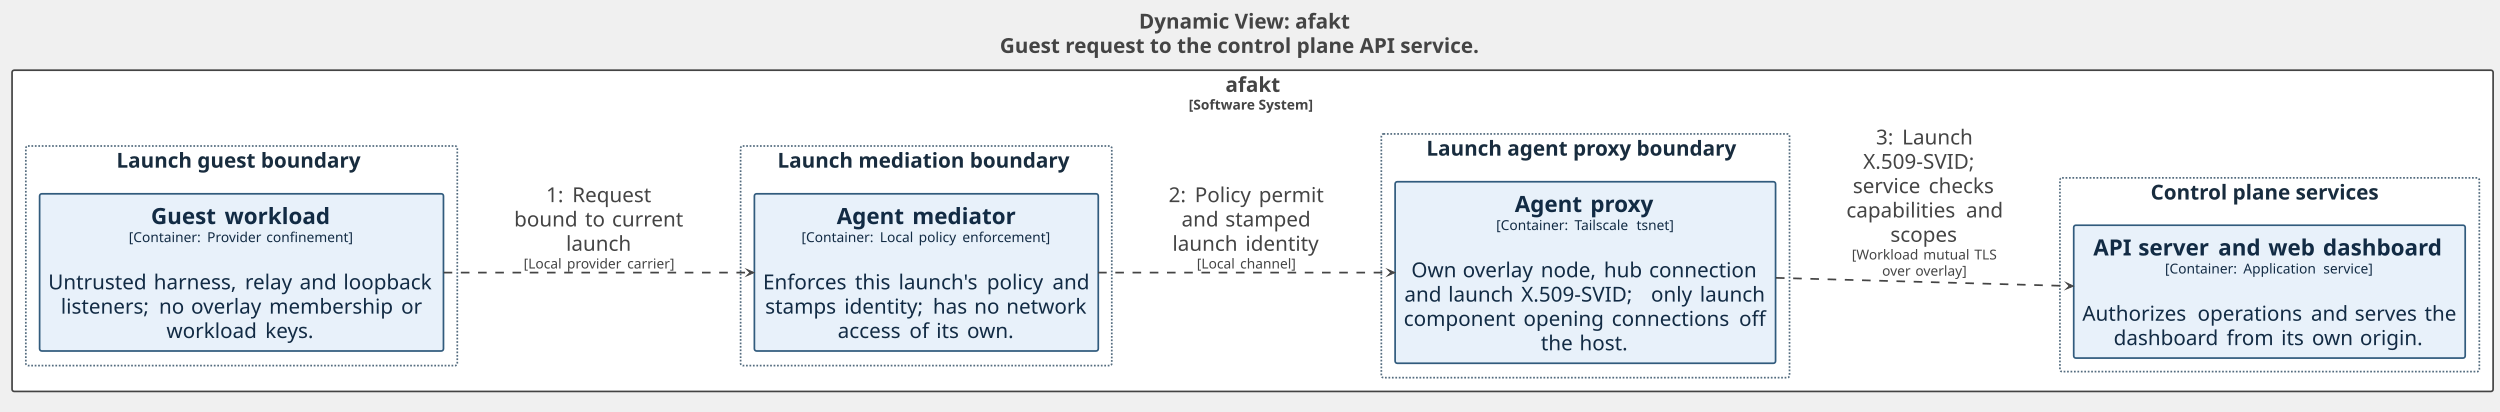
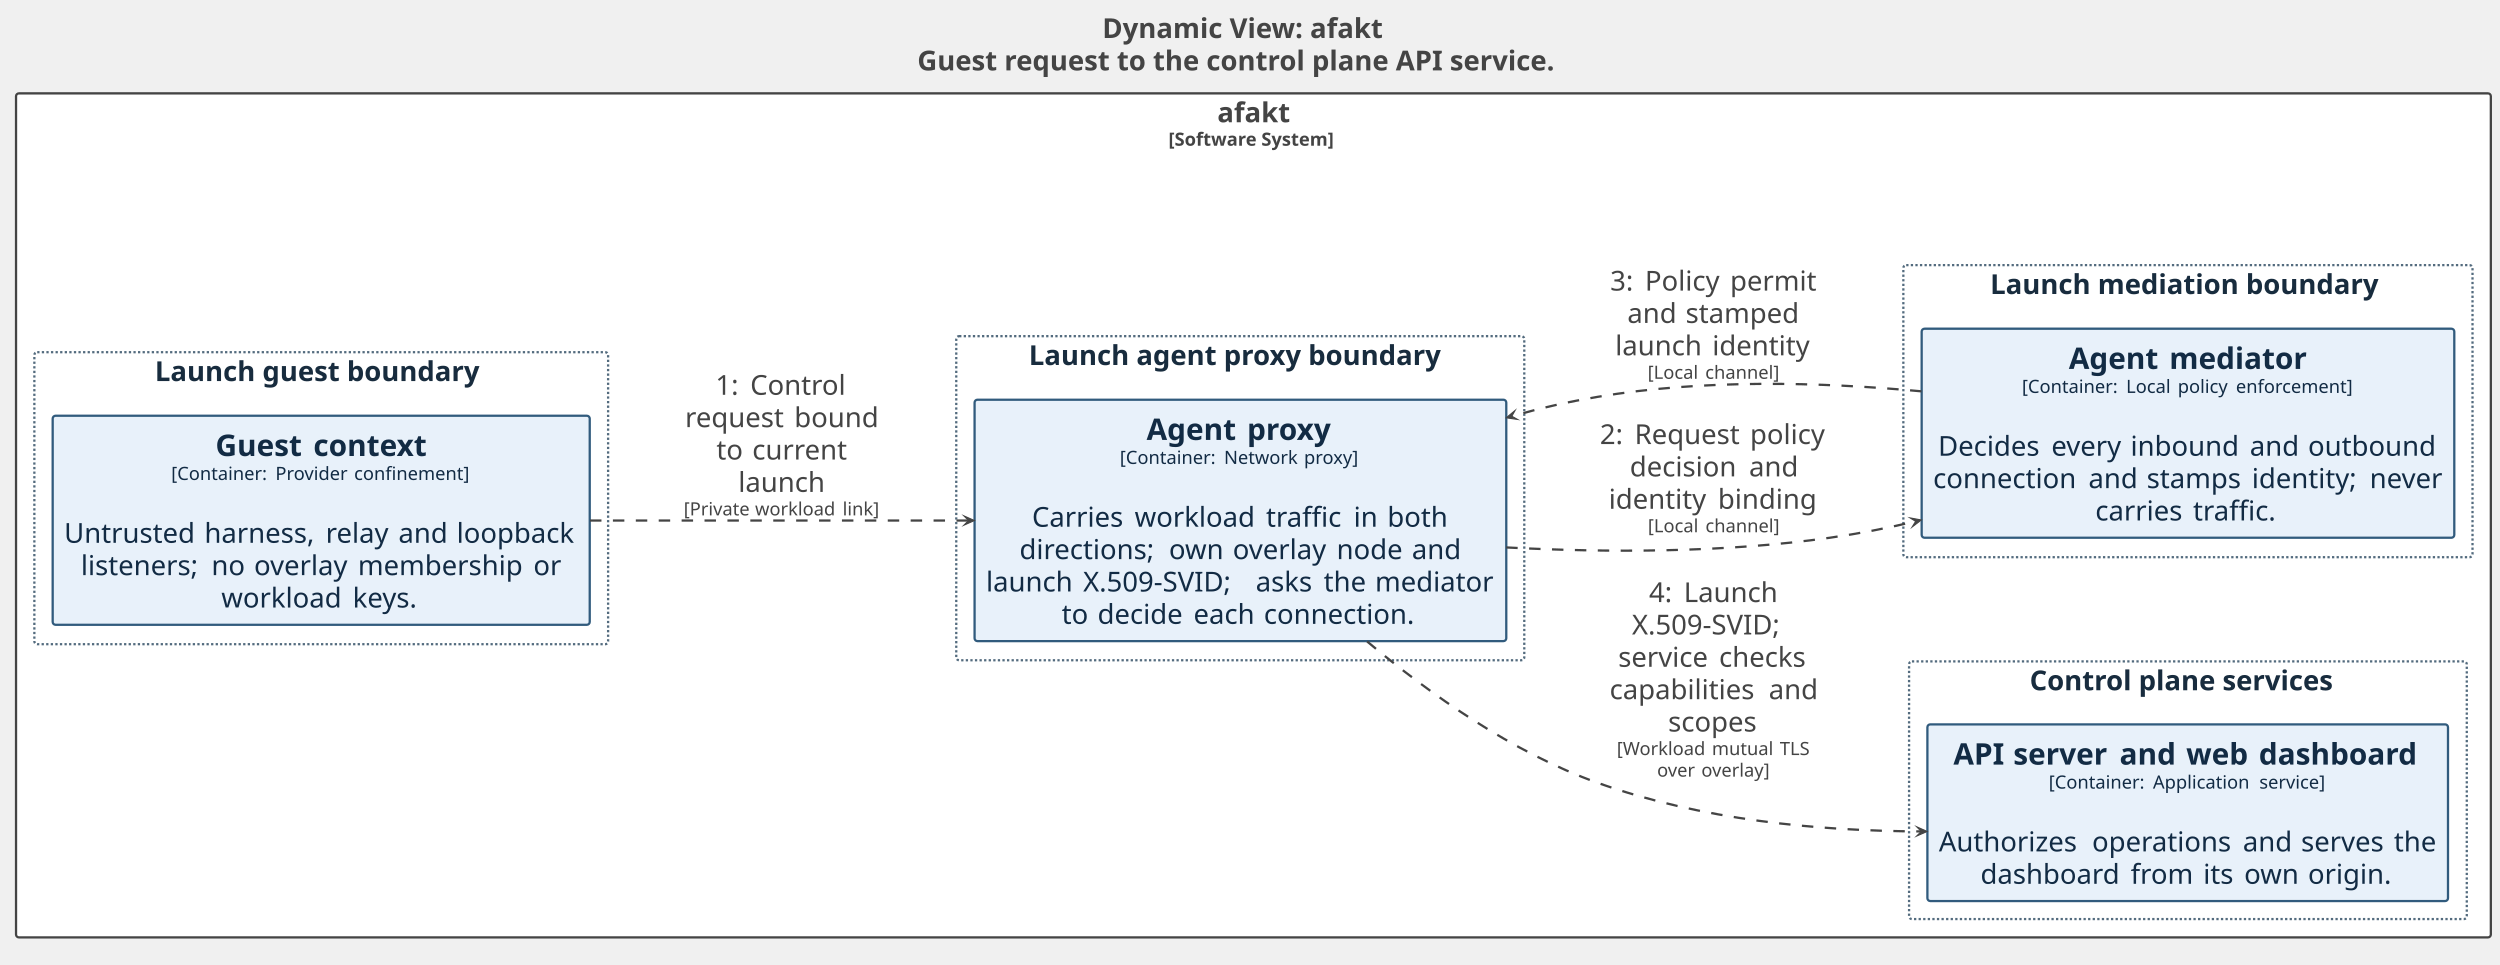
- <svg xmlns="http://www.w3.org/2000/svg" version="1.1" data-diagram-type="DESCRIPTION" style="width:2903px;height:478px;background:#FFFFFF;" width="2903px" height="478px" viewBox="0 0 2903 478" zoomAndPan="magnify" preserveAspectRatio="none" contentStyleType="text/css">
+ <svg xmlns="http://www.w3.org/2000/svg" version="1.1" data-diagram-type="DESCRIPTION" style="width:2183px;height:842px;background:#FFFFFF;" width="2183px" height="842px" viewBox="0 0 2183 842" zoomAndPan="magnify" preserveAspectRatio="none" contentStyleType="text/css">
  <defs />
  <g font-family="sans-serif" lengthAdjust="spacing">
    <g class="title" data-source-line="1">
-       <text x="1322.539" y="33.203" fill="#444" font-size="24" textLength="250.922" font-weight="700">Dynamic View: afakt</text>
-       <text x="1161.02" y="61.469" fill="#444" font-size="24" textLength="573.961" font-weight="700">Guest request to the control plane API service.</text>
+       <text x="962.539" y="33.203" fill="#444" font-size="24" textLength="250.922" font-weight="700">Dynamic View: afakt</text>
+       <text x="801.02" y="61.469" fill="#444" font-size="24" textLength="573.961" font-weight="700">Guest request to the control plane API service.</text>
    </g>
    <g class="cluster" data-qualified-name="afakt.n.size.16..Software System...size." id="ent0001" data-source-line="97">
-       <rect x="14" y="81.531" width="2881" height="373" fill="#FFF" style="stroke:#444;stroke-width:2;" rx="2.5" ry="2.5" />
-       <text x="1422.959" y="106.734" fill="#444" font-size="24" textLength="63.082" font-weight="700">afakt</text>
-       <text x="1380.32" y="127.266" fill="#444" font-size="16" textLength="148.359" font-weight="700">[Software System]</text>
+       <rect x="14" y="81.531" width="2161" height="737" fill="#FFF" style="stroke:#444;stroke-width:2;" rx="2.5" ry="2.5" />
+       <text x="1062.959" y="106.734" fill="#444" font-size="24" textLength="63.082" font-weight="700">afakt</text>
+       <text x="1020.32" y="127.266" fill="#444" font-size="16" textLength="148.359" font-weight="700">[Software System]</text>
    </g>
    <g class="cluster" data-qualified-name="afakt.n.size.16..Software System...size..group6" id="ent0002" data-source-line="98">
-       <rect x="2392" y="206.531" width="487" height="225" fill="#FFF" style="stroke:#536B7E;stroke-width:2;stroke-dasharray:2,2;" rx="2.5" ry="2.5" />
-       <text x="2497.295" y="231.734" fill="#182C3E" font-size="24" textLength="276.41" font-weight="700">Control plane services</text>
+       <rect x="1667" y="577.531" width="487" height="225" fill="#FFF" style="stroke:#536B7E;stroke-width:2;stroke-dasharray:2,2;" rx="2.5" ry="2.5" />
+       <text x="1772.295" y="602.734" fill="#182C3E" font-size="24" textLength="276.41" font-weight="700">Control plane services</text>
    </g>
    <g class="cluster" data-qualified-name="afakt.n.size.16..Software System...size..group7" id="ent0004" data-source-line="102">
-       <rect x="1604" y="155.531" width="474" height="283" fill="#FFF" style="stroke:#536B7E;stroke-width:2;stroke-dasharray:2,2;" rx="2.5" ry="2.5" />
-       <text x="1656.336" y="180.734" fill="#182C3E" font-size="24" textLength="369.328" font-weight="700">Launch agent proxy boundary</text>
+       <rect x="835" y="293.531" width="496" height="283" fill="#FFF" style="stroke:#536B7E;stroke-width:2;stroke-dasharray:2,2;" rx="2.5" ry="2.5" />
+       <text x="898.336" y="318.734" fill="#182C3E" font-size="24" textLength="369.328" font-weight="700">Launch agent proxy boundary</text>
    </g>
    <g class="cluster" data-qualified-name="afakt.n.size.16..Software System...size..group8" id="ent0006" data-source-line="106">
-       <rect x="30" y="169.531" width="501" height="255" fill="#FFF" style="stroke:#536B7E;stroke-width:2;stroke-dasharray:2,2;" rx="2.5" ry="2.5" />
-       <text x="135.217" y="194.734" fill="#182C3E" font-size="24" textLength="290.566" font-weight="700">Launch guest boundary</text>
+       <rect x="30" y="307.531" width="501" height="255" fill="#FFF" style="stroke:#536B7E;stroke-width:2;stroke-dasharray:2,2;" rx="2.5" ry="2.5" />
+       <text x="135.217" y="332.734" fill="#182C3E" font-size="24" textLength="290.566" font-weight="700">Launch guest boundary</text>
    </g>
    <g class="cluster" data-qualified-name="afakt.n.size.16..Software System...size..group9" id="ent0008" data-source-line="110">
-       <rect x="860" y="169.531" width="431" height="255" fill="#FFF" style="stroke:#536B7E;stroke-width:2;stroke-dasharray:2,2;" rx="2.5" ry="2.5" />
-       <text x="902.807" y="194.734" fill="#182C3E" font-size="24" textLength="345.387" font-weight="700">Launch mediation boundary</text>
+       <rect x="1662" y="231.531" width="497" height="255" fill="#FFF" style="stroke:#536B7E;stroke-width:2;stroke-dasharray:2,2;" rx="2.5" ry="2.5" />
+       <text x="1737.807" y="256.734" fill="#182C3E" font-size="24" textLength="345.387" font-weight="700">Launch mediation boundary</text>
    </g>
    <g class="entity" data-qualified-name="afakt.n.size.16..Software System...size..group6.afakt.APIserverandwebdashboard" id="ent0003" data-source-line="99">
-       <rect x="2408" y="261.531" width="454.59" height="154.262" fill="#E8F1FA" style="stroke:#315B7D;stroke-width:2;" rx="2.5" ry="2.5" />
-       <text x="2430.716" y="296.668" fill="#122B44" font-size="26" textLength="43.71" font-weight="700">API</text>
-       <text x="2474.426" y="296.668" fill="#122B44" font-size="26" font-weight="700"> </text>
-       <text x="2482.996" y="296.668" fill="#122B44" font-size="26" textLength="84.233" font-weight="700">server</text>
-       <text x="2567.229" y="296.668" fill="#122B44" font-size="26" font-weight="700"> </text>
-       <text x="2575.798" y="296.668" fill="#122B44" font-size="26" textLength="49.588" font-weight="700">and</text>
-       <text x="2625.386" y="296.668" fill="#122B44" font-size="26" font-weight="700"> </text>
-       <text x="2633.956" y="296.668" fill="#122B44" font-size="26" textLength="54.895" font-weight="700">web</text>
-       <text x="2688.85" y="296.668" fill="#122B44" font-size="26" font-weight="700"> </text>
-       <text x="2697.419" y="296.668" fill="#122B44" font-size="26" textLength="142.454" font-weight="700">dashboard</text>
-       <text x="2513.936" y="317.621" fill="#122B44" font-size="16" textLength="85.93">[Container:</text>
-       <text x="2599.865" y="317.621" fill="#122B44" font-size="16"> </text>
-       <text x="2604.928" y="317.621" fill="#122B44" font-size="16" textLength="87.828">Application</text>
-       <text x="2692.756" y="317.621" fill="#122B44" font-size="16"> </text>
-       <text x="2697.818" y="317.621" fill="#122B44" font-size="16" textLength="58.836">service]</text>
-       <text x="2631.498" y="344.199" fill="#122B44" font-size="24"> </text>
-       <text x="2418" y="372.465" fill="#122B44" font-size="24" textLength="126.188">Authorizes</text>
-       <text x="2544.188" y="372.465" fill="#122B44" font-size="24"> </text>
-       <text x="2551.781" y="372.465" fill="#122B44" font-size="24" textLength="124.078">operations</text>
-       <text x="2675.859" y="372.465" fill="#122B44" font-size="24"> </text>
-       <text x="2683.453" y="372.465" fill="#122B44" font-size="24" textLength="43.254">and</text>
-       <text x="2726.707" y="372.465" fill="#122B44" font-size="24"> </text>
-       <text x="2734.301" y="372.465" fill="#122B44" font-size="24" textLength="73.453">serves</text>
-       <text x="2807.754" y="372.465" fill="#122B44" font-size="24"> </text>
-       <text x="2815.348" y="372.465" fill="#122B44" font-size="24" textLength="37.242">the</text>
-       <text x="2454.369" y="400.73" fill="#122B44" font-size="24" textLength="123.516">dashboard</text>
-       <text x="2577.885" y="400.73" fill="#122B44" font-size="24"> </text>
-       <text x="2585.479" y="400.73" fill="#122B44" font-size="24" textLength="55.793">from</text>
-       <text x="2641.271" y="400.73" fill="#122B44" font-size="24"> </text>
-       <text x="2648.865" y="400.73" fill="#122B44" font-size="24" textLength="28.148">its</text>
-       <text x="2677.014" y="400.73" fill="#122B44" font-size="24"> </text>
-       <text x="2684.607" y="400.73" fill="#122B44" font-size="24" textLength="48.129">own</text>
-       <text x="2732.736" y="400.73" fill="#122B44" font-size="24"> </text>
-       <text x="2740.33" y="400.73" fill="#122B44" font-size="24" textLength="75.891">origin.</text>
+       <rect x="1683" y="632.531" width="454.59" height="154.262" fill="#E8F1FA" style="stroke:#315B7D;stroke-width:2;" rx="2.5" ry="2.5" />
+       <text x="1705.716" y="667.668" fill="#122B44" font-size="26" textLength="43.71" font-weight="700">API</text>
+       <text x="1749.426" y="667.668" fill="#122B44" font-size="26" font-weight="700"> </text>
+       <text x="1757.996" y="667.668" fill="#122B44" font-size="26" textLength="84.233" font-weight="700">server</text>
+       <text x="1842.229" y="667.668" fill="#122B44" font-size="26" font-weight="700"> </text>
+       <text x="1850.798" y="667.668" fill="#122B44" font-size="26" textLength="49.588" font-weight="700">and</text>
+       <text x="1900.386" y="667.668" fill="#122B44" font-size="26" font-weight="700"> </text>
+       <text x="1908.956" y="667.668" fill="#122B44" font-size="26" textLength="54.895" font-weight="700">web</text>
+       <text x="1963.85" y="667.668" fill="#122B44" font-size="26" font-weight="700"> </text>
+       <text x="1972.419" y="667.668" fill="#122B44" font-size="26" textLength="142.454" font-weight="700">dashboard</text>
+       <text x="1788.936" y="688.621" fill="#122B44" font-size="16" textLength="85.93">[Container:</text>
+       <text x="1874.865" y="688.621" fill="#122B44" font-size="16"> </text>
+       <text x="1879.928" y="688.621" fill="#122B44" font-size="16" textLength="87.828">Application</text>
+       <text x="1967.756" y="688.621" fill="#122B44" font-size="16"> </text>
+       <text x="1972.818" y="688.621" fill="#122B44" font-size="16" textLength="58.836">service]</text>
+       <text x="1906.498" y="715.199" fill="#122B44" font-size="24"> </text>
+       <text x="1693" y="743.465" fill="#122B44" font-size="24" textLength="126.188">Authorizes</text>
+       <text x="1819.188" y="743.465" fill="#122B44" font-size="24"> </text>
+       <text x="1826.781" y="743.465" fill="#122B44" font-size="24" textLength="124.078">operations</text>
+       <text x="1950.859" y="743.465" fill="#122B44" font-size="24"> </text>
+       <text x="1958.453" y="743.465" fill="#122B44" font-size="24" textLength="43.254">and</text>
+       <text x="2001.707" y="743.465" fill="#122B44" font-size="24"> </text>
+       <text x="2009.301" y="743.465" fill="#122B44" font-size="24" textLength="73.453">serves</text>
+       <text x="2082.754" y="743.465" fill="#122B44" font-size="24"> </text>
+       <text x="2090.348" y="743.465" fill="#122B44" font-size="24" textLength="37.242">the</text>
+       <text x="1729.369" y="771.73" fill="#122B44" font-size="24" textLength="123.516">dashboard</text>
+       <text x="1852.885" y="771.73" fill="#122B44" font-size="24"> </text>
+       <text x="1860.479" y="771.73" fill="#122B44" font-size="24" textLength="55.793">from</text>
+       <text x="1916.271" y="771.73" fill="#122B44" font-size="24"> </text>
+       <text x="1923.865" y="771.73" fill="#122B44" font-size="24" textLength="28.148">its</text>
+       <text x="1952.014" y="771.73" fill="#122B44" font-size="24"> </text>
+       <text x="1959.607" y="771.73" fill="#122B44" font-size="24" textLength="48.129">own</text>
+       <text x="2007.736" y="771.73" fill="#122B44" font-size="24"> </text>
+       <text x="2015.33" y="771.73" fill="#122B44" font-size="24" textLength="75.891">origin.</text>
    </g>
    <g class="entity" data-qualified-name="afakt.n.size.16..Software System...size..group7.afakt.Agentproxy" id="ent0005" data-source-line="103">
-       <rect x="1620" y="211.031" width="441.781" height="210.793" fill="#E8F1FA" style="stroke:#315B7D;stroke-width:2;" rx="2.5" ry="2.5" />
-       <text x="1758.949" y="246.168" fill="#122B44" font-size="26" textLength="79.143" font-weight="700">Agent</text>
-       <text x="1838.091" y="246.168" fill="#122B44" font-size="26" font-weight="700"> </text>
-       <text x="1846.661" y="246.168" fill="#122B44" font-size="26" textLength="76.172" font-weight="700">proxy</text>
-       <text x="1737.313" y="267.121" fill="#122B44" font-size="16" textLength="85.93">[Container:</text>
-       <text x="1823.242" y="267.121" fill="#122B44" font-size="16"> </text>
-       <text x="1828.305" y="267.121" fill="#122B44" font-size="16" textLength="66.93">Tailscale</text>
-       <text x="1895.234" y="267.121" fill="#122B44" font-size="16"> </text>
-       <text x="1900.297" y="267.121" fill="#122B44" font-size="16" textLength="44.172">tsnet]</text>
-       <text x="1837.094" y="293.699" fill="#122B44" font-size="24"> </text>
-       <text x="1638.824" y="321.965" fill="#122B44" font-size="24" textLength="52.031">Own</text>
-       <text x="1690.855" y="321.965" fill="#122B44" font-size="24"> </text>
-       <text x="1698.449" y="321.965" fill="#122B44" font-size="24" textLength="83.086">overlay</text>
-       <text x="1781.535" y="321.965" fill="#122B44" font-size="24"> </text>
-       <text x="1789.129" y="321.965" fill="#122B44" font-size="24" textLength="65.707">node,</text>
-       <text x="1854.836" y="321.965" fill="#122B44" font-size="24"> </text>
-       <text x="1862.43" y="321.965" fill="#122B44" font-size="24" textLength="44.895">hub</text>
-       <text x="1907.324" y="321.965" fill="#122B44" font-size="24"> </text>
-       <text x="1914.918" y="321.965" fill="#122B44" font-size="24" textLength="128.039">connection</text>
-       <text x="1630.785" y="350.23" fill="#122B44" font-size="24" textLength="43.254">and</text>
-       <text x="1674.039" y="350.23" fill="#122B44" font-size="24"> </text>
-       <text x="1681.633" y="350.23" fill="#122B44" font-size="24" textLength="77.168">launch</text>
-       <text x="1758.801" y="350.23" fill="#122B44" font-size="24"> </text>
-       <text x="1766.395" y="350.23" fill="#122B44" font-size="24" textLength="143.133">X.509-SVID;</text>
-       <text x="1909.527" y="350.23" fill="#122B44" font-size="24"> </text>
-       <text x="1917.121" y="350.23" fill="#122B44" font-size="24" textLength="49.113">only</text>
-       <text x="1966.234" y="350.23" fill="#122B44" font-size="24"> </text>
-       <text x="1973.828" y="350.23" fill="#122B44" font-size="24" textLength="77.168">launch</text>
-       <text x="1630" y="378.496" fill="#122B44" font-size="24" textLength="131.426">component</text>
-       <text x="1761.426" y="378.496" fill="#122B44" font-size="24"> </text>
-       <text x="1769.02" y="378.496" fill="#122B44" font-size="24" textLength="94.91">opening</text>
-       <text x="1863.93" y="378.496" fill="#122B44" font-size="24"> </text>
-       <text x="1871.523" y="378.496" fill="#122B44" font-size="24" textLength="140.273">connections</text>
-       <text x="2011.797" y="378.496" fill="#122B44" font-size="24"> </text>
-       <text x="2019.391" y="378.496" fill="#122B44" font-size="24" textLength="32.391">off</text>
-       <text x="1789.252" y="406.762" fill="#122B44" font-size="24" textLength="37.242">the</text>
-       <text x="1826.494" y="406.762" fill="#122B44" font-size="24"> </text>
-       <text x="1834.088" y="406.762" fill="#122B44" font-size="24" textLength="58.441">host.</text>
-     </g>
-     <g class="entity" data-qualified-name="afakt.n.size.16..Software System...size..group8.afakt.Guestworkload" id="ent0007" data-source-line="107">
-       <rect x="46" y="225.031" width="468.957" height="182.527" fill="#E8F1FA" style="stroke:#315B7D;stroke-width:2;" rx="2.5" ry="2.5" />
-       <text x="175.285" y="260.168" fill="#122B44" font-size="26" textLength="76.934" font-weight="700">Guest</text>
-       <text x="252.219" y="260.168" fill="#122B44" font-size="26" font-weight="700"> </text>
-       <text x="260.788" y="260.168" fill="#122B44" font-size="26" textLength="124.884" font-weight="700">workload</text>
-       <text x="149.486" y="281.121" fill="#122B44" font-size="16" textLength="85.93">[Container:</text>
-       <text x="235.416" y="281.121" fill="#122B44" font-size="16"> </text>
-       <text x="240.479" y="281.121" fill="#122B44" font-size="16" textLength="63.656">Provider</text>
-       <text x="304.135" y="281.121" fill="#122B44" font-size="16"> </text>
-       <text x="309.197" y="281.121" fill="#122B44" font-size="16" textLength="102.273">confinement]</text>
-       <text x="276.682" y="307.699" fill="#122B44" font-size="24"> </text>
-       <text x="56" y="335.965" fill="#122B44" font-size="24" textLength="114.902">Untrusted</text>
-       <text x="170.902" y="335.965" fill="#122B44" font-size="24"> </text>
-       <text x="178.496" y="335.965" fill="#122B44" font-size="24" textLength="98.297">harness,</text>
-       <text x="276.793" y="335.965" fill="#122B44" font-size="24"> </text>
-       <text x="284.387" y="335.965" fill="#122B44" font-size="24" textLength="55.922">relay</text>
-       <text x="340.309" y="335.965" fill="#122B44" font-size="24"> </text>
-       <text x="347.902" y="335.965" fill="#122B44" font-size="24" textLength="43.254">and</text>
-       <text x="391.156" y="335.965" fill="#122B44" font-size="24"> </text>
-       <text x="398.75" y="335.965" fill="#122B44" font-size="24" textLength="106.207">loopback</text>
-       <text x="70.637" y="364.23" fill="#122B44" font-size="24" textLength="106.371">listeners;</text>
-       <text x="177.008" y="364.23" fill="#122B44" font-size="24"> </text>
-       <text x="184.602" y="364.23" fill="#122B44" font-size="24" textLength="29.637">no</text>
-       <text x="214.238" y="364.23" fill="#122B44" font-size="24"> </text>
-       <text x="221.832" y="364.23" fill="#122B44" font-size="24" textLength="83.086">overlay</text>
-       <text x="304.918" y="364.23" fill="#122B44" font-size="24"> </text>
-       <text x="312.512" y="364.23" fill="#122B44" font-size="24" textLength="145.652">membership</text>
-       <text x="458.164" y="364.23" fill="#122B44" font-size="24"> </text>
-       <text x="465.758" y="364.23" fill="#122B44" font-size="24" textLength="24.563">or</text>
-       <text x="193.238" y="392.496" fill="#122B44" font-size="24" textLength="107.121">workload</text>
-       <text x="300.359" y="392.496" fill="#122B44" font-size="24"> </text>
-       <text x="307.953" y="392.496" fill="#122B44" font-size="24" textLength="59.766">keys.</text>
+       <rect x="851" y="349.031" width="464.281" height="210.793" fill="#E8F1FA" style="stroke:#315B7D;stroke-width:2;" rx="2.5" ry="2.5" />
+       <text x="1001.199" y="384.168" fill="#122B44" font-size="26" textLength="79.143" font-weight="700">Agent</text>
+       <text x="1080.341" y="384.168" fill="#122B44" font-size="26" font-weight="700"> </text>
+       <text x="1088.911" y="384.168" fill="#122B44" font-size="26" textLength="76.172" font-weight="700">proxy</text>
+       <text x="977.816" y="405.121" fill="#122B44" font-size="16" textLength="85.93">[Container:</text>
+       <text x="1063.746" y="405.121" fill="#122B44" font-size="16"> </text>
+       <text x="1068.809" y="405.121" fill="#122B44" font-size="16" textLength="64.773">Network</text>
+       <text x="1133.582" y="405.121" fill="#122B44" font-size="16"> </text>
+       <text x="1138.645" y="405.121" fill="#122B44" font-size="16" textLength="49.82">proxy]</text>
+       <text x="1079.344" y="431.699" fill="#122B44" font-size="24"> </text>
+       <text x="901.131" y="459.965" fill="#122B44" font-size="24" textLength="82.043">Carries</text>
+       <text x="983.174" y="459.965" fill="#122B44" font-size="24"> </text>
+       <text x="990.768" y="459.965" fill="#122B44" font-size="24" textLength="107.121">workload</text>
+       <text x="1097.889" y="459.965" fill="#122B44" font-size="24"> </text>
+       <text x="1105.482" y="459.965" fill="#122B44" font-size="24" textLength="68.93">traffic</text>
+       <text x="1174.412" y="459.965" fill="#122B44" font-size="24"> </text>
+       <text x="1182.006" y="459.965" fill="#122B44" font-size="24" textLength="21.832">in</text>
+       <text x="1203.838" y="459.965" fill="#122B44" font-size="24"> </text>
+       <text x="1211.432" y="459.965" fill="#122B44" font-size="24" textLength="53.719">both</text>
+       <text x="890.209" y="488.23" fill="#122B44" font-size="24" textLength="122.906">directions;</text>
+       <text x="1013.115" y="488.23" fill="#122B44" font-size="24"> </text>
+       <text x="1020.709" y="488.23" fill="#122B44" font-size="24" textLength="48.129">own</text>
+       <text x="1068.838" y="488.23" fill="#122B44" font-size="24"> </text>
+       <text x="1076.432" y="488.23" fill="#122B44" font-size="24" textLength="83.086">overlay</text>
+       <text x="1159.518" y="488.23" fill="#122B44" font-size="24"> </text>
+       <text x="1167.111" y="488.23" fill="#122B44" font-size="24" textLength="58.113">node</text>
+       <text x="1225.225" y="488.23" fill="#122B44" font-size="24"> </text>
+       <text x="1232.818" y="488.23" fill="#122B44" font-size="24" textLength="43.254">and</text>
+       <text x="861" y="516.496" fill="#122B44" font-size="24" textLength="77.168">launch</text>
+       <text x="938.168" y="516.496" fill="#122B44" font-size="24"> </text>
+       <text x="945.762" y="516.496" fill="#122B44" font-size="24" textLength="143.133">X.509-SVID;</text>
+       <text x="1088.895" y="516.496" fill="#122B44" font-size="24"> </text>
+       <text x="1096.488" y="516.496" fill="#122B44" font-size="24" textLength="51.75">asks</text>
+       <text x="1148.238" y="516.496" fill="#122B44" font-size="24"> </text>
+       <text x="1155.832" y="516.496" fill="#122B44" font-size="24" textLength="37.242">the</text>
+       <text x="1193.074" y="516.496" fill="#122B44" font-size="24"> </text>
+       <text x="1200.668" y="516.496" fill="#122B44" font-size="24" textLength="104.613">mediator</text>
+       <text x="927.076" y="544.762" fill="#122B44" font-size="24" textLength="23.719">to</text>
+       <text x="950.795" y="544.762" fill="#122B44" font-size="24"> </text>
+       <text x="958.389" y="544.762" fill="#122B44" font-size="24" textLength="76.184">decide</text>
+       <text x="1034.572" y="544.762" fill="#122B44" font-size="24"> </text>
+       <text x="1042.166" y="544.762" fill="#122B44" font-size="24" textLength="53.813">each</text>
+       <text x="1095.979" y="544.762" fill="#122B44" font-size="24"> </text>
+       <text x="1103.572" y="544.762" fill="#122B44" font-size="24" textLength="135.633">connection.</text>
+     </g>
+     <g class="entity" data-qualified-name="afakt.n.size.16..Software System...size..group8.afakt.Guestcontext" id="ent0007" data-source-line="107">
+       <rect x="46" y="363.031" width="468.957" height="182.527" fill="#E8F1FA" style="stroke:#315B7D;stroke-width:2;" rx="2.5" ry="2.5" />
+       <text x="188.133" y="398.168" fill="#122B44" font-size="26" textLength="76.934" font-weight="700">Guest</text>
+       <text x="265.066" y="398.168" fill="#122B44" font-size="26" font-weight="700"> </text>
+       <text x="273.636" y="398.168" fill="#122B44" font-size="26" textLength="99.188" font-weight="700">context</text>
+       <text x="149.486" y="419.121" fill="#122B44" font-size="16" textLength="85.93">[Container:</text>
+       <text x="235.416" y="419.121" fill="#122B44" font-size="16"> </text>
+       <text x="240.479" y="419.121" fill="#122B44" font-size="16" textLength="63.656">Provider</text>
+       <text x="304.135" y="419.121" fill="#122B44" font-size="16"> </text>
+       <text x="309.197" y="419.121" fill="#122B44" font-size="16" textLength="102.273">confinement]</text>
+       <text x="276.682" y="445.699" fill="#122B44" font-size="24"> </text>
+       <text x="56" y="473.965" fill="#122B44" font-size="24" textLength="114.902">Untrusted</text>
+       <text x="170.902" y="473.965" fill="#122B44" font-size="24"> </text>
+       <text x="178.496" y="473.965" fill="#122B44" font-size="24" textLength="98.297">harness,</text>
+       <text x="276.793" y="473.965" fill="#122B44" font-size="24"> </text>
+       <text x="284.387" y="473.965" fill="#122B44" font-size="24" textLength="55.922">relay</text>
+       <text x="340.309" y="473.965" fill="#122B44" font-size="24"> </text>
+       <text x="347.902" y="473.965" fill="#122B44" font-size="24" textLength="43.254">and</text>
+       <text x="391.156" y="473.965" fill="#122B44" font-size="24"> </text>
+       <text x="398.75" y="473.965" fill="#122B44" font-size="24" textLength="106.207">loopback</text>
+       <text x="70.637" y="502.23" fill="#122B44" font-size="24" textLength="106.371">listeners;</text>
+       <text x="177.008" y="502.23" fill="#122B44" font-size="24"> </text>
+       <text x="184.602" y="502.23" fill="#122B44" font-size="24" textLength="29.637">no</text>
+       <text x="214.238" y="502.23" fill="#122B44" font-size="24"> </text>
+       <text x="221.832" y="502.23" fill="#122B44" font-size="24" textLength="83.086">overlay</text>
+       <text x="304.918" y="502.23" fill="#122B44" font-size="24"> </text>
+       <text x="312.512" y="502.23" fill="#122B44" font-size="24" textLength="145.652">membership</text>
+       <text x="458.164" y="502.23" fill="#122B44" font-size="24"> </text>
+       <text x="465.758" y="502.23" fill="#122B44" font-size="24" textLength="24.563">or</text>
+       <text x="193.238" y="530.496" fill="#122B44" font-size="24" textLength="107.121">workload</text>
+       <text x="300.359" y="530.496" fill="#122B44" font-size="24"> </text>
+       <text x="307.953" y="530.496" fill="#122B44" font-size="24" textLength="59.766">keys.</text>
    </g>
    <g class="entity" data-qualified-name="afakt.n.size.16..Software System...size..group9.afakt.Agentmediator" id="ent0009" data-source-line="111">
-       <rect x="876" y="225.031" width="399.313" height="182.527" fill="#E8F1FA" style="stroke:#315B7D;stroke-width:2;" rx="2.5" ry="2.5" />
-       <text x="971.612" y="260.168" fill="#122B44" font-size="26" textLength="79.143" font-weight="700">Agent</text>
-       <text x="1050.754" y="260.168" fill="#122B44" font-size="26" font-weight="700"> </text>
-       <text x="1059.324" y="260.168" fill="#122B44" font-size="26" textLength="120.377" font-weight="700">mediator</text>
-       <text x="930.648" y="281.121" fill="#122B44" font-size="16" textLength="85.93">[Container:</text>
-       <text x="1016.578" y="281.121" fill="#122B44" font-size="16"> </text>
-       <text x="1021.641" y="281.121" fill="#122B44" font-size="16" textLength="40.016">Local</text>
-       <text x="1061.656" y="281.121" fill="#122B44" font-size="16"> </text>
-       <text x="1066.719" y="281.121" fill="#122B44" font-size="16" textLength="45.703">policy</text>
-       <text x="1112.422" y="281.121" fill="#122B44" font-size="16"> </text>
-       <text x="1117.484" y="281.121" fill="#122B44" font-size="16" textLength="103.18">enforcement]</text>
-       <text x="1071.859" y="307.699" fill="#122B44" font-size="24"> </text>
-       <text x="886" y="335.965" fill="#122B44" font-size="24" textLength="99.188">Enforces</text>
-       <text x="985.188" y="335.965" fill="#122B44" font-size="24"> </text>
-       <text x="992.781" y="335.965" fill="#122B44" font-size="24" textLength="43.043">this</text>
-       <text x="1035.824" y="335.965" fill="#122B44" font-size="24"> </text>
-       <text x="1043.418" y="335.965" fill="#122B44" font-size="24" textLength="94.898">launch's</text>
-       <text x="1138.316" y="335.965" fill="#122B44" font-size="24"> </text>
-       <text x="1145.91" y="335.965" fill="#122B44" font-size="24" textLength="68.555">policy</text>
-       <text x="1214.465" y="335.965" fill="#122B44" font-size="24"> </text>
-       <text x="1222.059" y="335.965" fill="#122B44" font-size="24" textLength="43.254">and</text>
-       <text x="888.525" y="364.23" fill="#122B44" font-size="24" textLength="84.211">stamps</text>
-       <text x="972.736" y="364.23" fill="#122B44" font-size="24"> </text>
-       <text x="980.33" y="364.23" fill="#122B44" font-size="24" textLength="95.332">identity;</text>
-       <text x="1075.662" y="364.23" fill="#122B44" font-size="24"> </text>
-       <text x="1083.256" y="364.23" fill="#122B44" font-size="24" textLength="40.383">has</text>
-       <text x="1123.639" y="364.23" fill="#122B44" font-size="24"> </text>
-       <text x="1131.232" y="364.23" fill="#122B44" font-size="24" textLength="29.637">no</text>
-       <text x="1160.869" y="364.23" fill="#122B44" font-size="24"> </text>
-       <text x="1168.463" y="364.23" fill="#122B44" font-size="24" textLength="94.324">network</text>
-       <text x="972.707" y="392.496" fill="#122B44" font-size="24" textLength="75.68">access</text>
-       <text x="1048.387" y="392.496" fill="#122B44" font-size="24"> </text>
-       <text x="1055.98" y="392.496" fill="#122B44" font-size="24" textLength="23.566">of</text>
-       <text x="1079.547" y="392.496" fill="#122B44" font-size="24"> </text>
-       <text x="1087.141" y="392.496" fill="#122B44" font-size="24" textLength="28.148">its</text>
-       <text x="1115.289" y="392.496" fill="#122B44" font-size="24"> </text>
-       <text x="1122.883" y="392.496" fill="#122B44" font-size="24" textLength="55.723">own.</text>
-     </g>
-     <g class="link" data-entity-1="ent0007" data-entity-2="ent0009" id="lnk10" data-link-type="dependency">
-       <polygon points="875.696,316.531,866.696,312.531,870.696,316.531,866.696,320.531,875.696,316.531" fill="#444" style="stroke:#444;stroke-width:1;stroke-linejoin:miter;stroke-miterlimit:10;" />
-       <path d="M515.137,316.531 C629.696,316.531 761.209,316.531 870.696,316.531" style="stroke:#444;stroke-width:2;stroke-dasharray:10,10;" fill="none" />
-       <text x="634.113" y="234.734" fill="#444" font-size="24" textLength="22.77">1:</text>
-       <text x="656.883" y="234.734" fill="#444" font-size="24"> </text>
-       <text x="664.477" y="234.734" fill="#444" font-size="24" textLength="93.129">Request</text>
-       <text x="597" y="263" fill="#444" font-size="24" textLength="74.742">bound</text>
-       <text x="671.742" y="263" fill="#444" font-size="24"> </text>
-       <text x="679.336" y="263" fill="#444" font-size="24" textLength="23.719">to</text>
-       <text x="703.055" y="263" fill="#444" font-size="24"> </text>
-       <text x="710.648" y="263" fill="#444" font-size="24" textLength="84.07">current</text>
-       <text x="657.275" y="291.266" fill="#444" font-size="24" textLength="77.168">launch</text>
-       <text x="608.039" y="311.797" fill="#444" font-size="16" textLength="45.219">[Local</text>
-       <text x="653.258" y="311.797" fill="#444" font-size="16"> </text>
-       <text x="658.32" y="311.797" fill="#444" font-size="16" textLength="64.883">provider</text>
-       <text x="723.203" y="311.797" fill="#444" font-size="16"> </text>
-       <text x="728.266" y="311.797" fill="#444" font-size="16" textLength="55.414">carrier]</text>
-     </g>
-     <g class="link" data-entity-1="ent0009" data-entity-2="ent0005" id="lnk11" data-link-type="dependency">
-       <polygon points="1619.87,316.531,1610.87,312.531,1614.87,316.531,1610.87,320.531,1619.87,316.531" fill="#444" style="stroke:#444;stroke-width:1;stroke-linejoin:miter;stroke-miterlimit:10;" />
-       <path d="M1275.108,316.531 C1380.818,316.531 1506.081,316.531 1614.87,316.531" style="stroke:#444;stroke-width:2;stroke-dasharray:10,10;" fill="none" />
-       <text x="1357" y="234.734" fill="#444" font-size="24" textLength="22.77">2:</text>
-       <text x="1379.77" y="234.734" fill="#444" font-size="24"> </text>
-       <text x="1387.363" y="234.734" fill="#444" font-size="24" textLength="66.715">Policy</text>
-       <text x="1454.078" y="234.734" fill="#444" font-size="24"> </text>
-       <text x="1461.672" y="234.734" fill="#444" font-size="24" textLength="76.617">permit</text>
-       <text x="1371.994" y="263" fill="#444" font-size="24" textLength="43.254">and</text>
-       <text x="1415.248" y="263" fill="#444" font-size="24"> </text>
-       <text x="1422.842" y="263" fill="#444" font-size="24" textLength="100.453">stamped</text>
-       <text x="1361.395" y="291.266" fill="#444" font-size="24" textLength="77.168">launch</text>
-       <text x="1438.563" y="291.266" fill="#444" font-size="24"> </text>
-       <text x="1446.156" y="291.266" fill="#444" font-size="24" textLength="87.738">identity</text>
-       <text x="1389.723" y="311.797" fill="#444" font-size="16" textLength="45.219">[Local</text>
-       <text x="1434.941" y="311.797" fill="#444" font-size="16"> </text>
-       <text x="1440.004" y="311.797" fill="#444" font-size="16" textLength="65.563">channel]</text>
-     </g>
-     <g class="link" data-entity-1="ent0005" data-entity-2="ent0003" id="lnk12" data-link-type="dependency">
-       <polygon points="2407.753,332.237,2398.867,327.988,2402.754,332.098,2398.645,335.985,2407.753,332.237" fill="#444" style="stroke:#444;stroke-width:1;stroke-linejoin:miter;stroke-miterlimit:10;" />
-       <path d="M2062.229,322.645 C2169.868,325.633 2294.258,329.086 2402.754,332.098" style="stroke:#444;stroke-width:2;stroke-dasharray:10,10;" fill="none" />
-       <text x="2178.4" y="167.734" fill="#444" font-size="24" textLength="22.77">3:</text>
-       <text x="2201.17" y="167.734" fill="#444" font-size="24"> </text>
-       <text x="2208.764" y="167.734" fill="#444" font-size="24" textLength="83.027">Launch</text>
-       <text x="2163.529" y="196" fill="#444" font-size="24" textLength="143.133">X.509-SVID;</text>
-       <text x="2151.518" y="224.266" fill="#444" font-size="24" textLength="80.449">service</text>
-       <text x="2231.967" y="224.266" fill="#444" font-size="24"> </text>
-       <text x="2239.561" y="224.266" fill="#444" font-size="24" textLength="79.113">checks</text>
-       <text x="2144" y="252.531" fill="#444" font-size="24" textLength="131.344">capabilities</text>
-       <text x="2275.344" y="252.531" fill="#444" font-size="24"> </text>
-       <text x="2282.938" y="252.531" fill="#444" font-size="24" textLength="43.254">and</text>
-       <text x="2195.105" y="280.797" fill="#444" font-size="24" textLength="79.98">scopes</text>
-       <text x="2150.291" y="301.328" fill="#444" font-size="16" textLength="77.977">[Workload</text>
-       <text x="2228.268" y="301.328" fill="#444" font-size="16"> </text>
-       <text x="2233.33" y="301.328" fill="#444" font-size="16" textLength="54.242">mutual</text>
-       <text x="2287.572" y="301.328" fill="#444" font-size="16"> </text>
-       <text x="2292.635" y="301.328" fill="#444" font-size="16" textLength="27.266">TLS</text>
-       <text x="2185.482" y="320.172" fill="#444" font-size="16" textLength="33.57">over</text>
-       <text x="2219.053" y="320.172" fill="#444" font-size="16"> </text>
-       <text x="2224.115" y="320.172" fill="#444" font-size="16" textLength="60.594">overlay]</text>
+       <rect x="1678" y="287.031" width="465.09" height="182.527" fill="#E8F1FA" style="stroke:#315B7D;stroke-width:2;" rx="2.5" ry="2.5" />
+       <text x="1806.5" y="322.168" fill="#122B44" font-size="26" textLength="79.143" font-weight="700">Agent</text>
+       <text x="1885.643" y="322.168" fill="#122B44" font-size="26" font-weight="700"> </text>
+       <text x="1894.212" y="322.168" fill="#122B44" font-size="26" textLength="120.377" font-weight="700">mediator</text>
+       <text x="1765.537" y="343.121" fill="#122B44" font-size="16" textLength="85.93">[Container:</text>
+       <text x="1851.467" y="343.121" fill="#122B44" font-size="16"> </text>
+       <text x="1856.529" y="343.121" fill="#122B44" font-size="16" textLength="40.016">Local</text>
+       <text x="1896.545" y="343.121" fill="#122B44" font-size="16"> </text>
+       <text x="1901.607" y="343.121" fill="#122B44" font-size="16" textLength="45.703">policy</text>
+       <text x="1947.311" y="343.121" fill="#122B44" font-size="16"> </text>
+       <text x="1952.373" y="343.121" fill="#122B44" font-size="16" textLength="103.18">enforcement]</text>
+       <text x="1906.748" y="369.699" fill="#122B44" font-size="24"> </text>
+       <text x="1692.359" y="397.965" fill="#122B44" font-size="24" textLength="91.289">Decides</text>
+       <text x="1783.648" y="397.965" fill="#122B44" font-size="24"> </text>
+       <text x="1791.242" y="397.965" fill="#122B44" font-size="24" textLength="61.523">every</text>
+       <text x="1852.766" y="397.965" fill="#122B44" font-size="24"> </text>
+       <text x="1860.359" y="397.965" fill="#122B44" font-size="24" textLength="96.574">inbound</text>
+       <text x="1956.934" y="397.965" fill="#122B44" font-size="24"> </text>
+       <text x="1964.527" y="397.965" fill="#122B44" font-size="24" textLength="43.254">and</text>
+       <text x="2007.781" y="397.965" fill="#122B44" font-size="24"> </text>
+       <text x="2015.375" y="397.965" fill="#122B44" font-size="24" textLength="113.355">outbound</text>
+       <text x="1688" y="426.23" fill="#122B44" font-size="24" textLength="128.039">connection</text>
+       <text x="1816.039" y="426.23" fill="#122B44" font-size="24"> </text>
+       <text x="1823.633" y="426.23" fill="#122B44" font-size="24" textLength="43.254">and</text>
+       <text x="1866.887" y="426.23" fill="#122B44" font-size="24"> </text>
+       <text x="1874.48" y="426.23" fill="#122B44" font-size="24" textLength="84.211">stamps</text>
+       <text x="1958.691" y="426.23" fill="#122B44" font-size="24"> </text>
+       <text x="1966.285" y="426.23" fill="#122B44" font-size="24" textLength="95.332">identity;</text>
+       <text x="2061.617" y="426.23" fill="#122B44" font-size="24"> </text>
+       <text x="2069.211" y="426.23" fill="#122B44" font-size="24" textLength="63.879">never</text>
+       <text x="1829.621" y="454.496" fill="#122B44" font-size="24" textLength="77.73">carries</text>
+       <text x="1907.352" y="454.496" fill="#122B44" font-size="24"> </text>
+       <text x="1914.945" y="454.496" fill="#122B44" font-size="24" textLength="76.523">traffic.</text>
+     </g>
+     <g class="link" data-entity-1="ent0007" data-entity-2="ent0005" id="lnk10" data-link-type="dependency">
+       <polygon points="850.785,454.531,841.785,450.531,845.785,454.531,841.785,458.531,850.785,454.531" fill="#444" style="stroke:#444;stroke-width:1;stroke-linejoin:miter;stroke-miterlimit:10;" />
+       <path d="M515.19,454.531 C620.869,454.531 740.403,454.531 845.785,454.531" style="stroke:#444;stroke-width:2;stroke-dasharray:10,10;" fill="none" />
+       <text x="624.713" y="344.734" fill="#444" font-size="24" textLength="22.77">1:</text>
+       <text x="647.482" y="344.734" fill="#444" font-size="24"> </text>
+       <text x="655.076" y="344.734" fill="#444" font-size="24" textLength="86.719">Control</text>
+       <text x="598.199" y="373" fill="#444" font-size="24" textLength="87.773">request</text>
+       <text x="685.973" y="373" fill="#444" font-size="24"> </text>
+       <text x="693.566" y="373" fill="#444" font-size="24" textLength="74.742">bound</text>
+       <text x="625.563" y="401.266" fill="#444" font-size="24" textLength="23.719">to</text>
+       <text x="649.281" y="401.266" fill="#444" font-size="24"> </text>
+       <text x="656.875" y="401.266" fill="#444" font-size="24" textLength="84.07">current</text>
+       <text x="644.67" y="429.531" fill="#444" font-size="24" textLength="77.168">launch</text>
+       <text x="597" y="450.063" fill="#444" font-size="16" textLength="57.234">[Private</text>
+       <text x="654.234" y="450.063" fill="#444" font-size="16"> </text>
+       <text x="659.297" y="450.063" fill="#444" font-size="16" textLength="71.414">workload</text>
+       <text x="730.711" y="450.063" fill="#444" font-size="16"> </text>
+       <text x="735.773" y="450.063" fill="#444" font-size="16" textLength="33.734">link]</text>
+     </g>
+     <g class="link" data-entity-1="ent0005" data-entity-2="ent0009" id="lnk11" data-link-type="dependency">
+       <polygon points="1677.631,454.058,1667.949,452.252,1672.767,455.217,1669.803,460.034,1677.631,454.058" fill="#444" style="stroke:#444;stroke-width:1;stroke-linejoin:miter;stroke-miterlimit:10;" />
+       <path d="M1315.23,478.024 C1404.028,482.671 1506.091,482.681 1598,469.531 C1624.074,465.801 1646.148,461.556 1672.767,455.217" style="stroke:#444;stroke-width:2;stroke-dasharray:10,10;" fill="none" />
+       <text x="1397" y="387.734" fill="#444" font-size="24" textLength="22.77">2:</text>
+       <text x="1419.77" y="387.734" fill="#444" font-size="24"> </text>
+       <text x="1427.363" y="387.734" fill="#444" font-size="24" textLength="93.129">Request</text>
+       <text x="1520.492" y="387.734" fill="#444" font-size="24"> </text>
+       <text x="1528.086" y="387.734" fill="#444" font-size="24" textLength="68.555">policy</text>
+       <text x="1423.139" y="416" fill="#444" font-size="24" textLength="96.516">decision</text>
+       <text x="1519.654" y="416" fill="#444" font-size="24"> </text>
+       <text x="1527.248" y="416" fill="#444" font-size="24" textLength="43.254">and</text>
+       <text x="1404.734" y="444.266" fill="#444" font-size="24" textLength="87.738">identity</text>
+       <text x="1492.473" y="444.266" fill="#444" font-size="24"> </text>
+       <text x="1500.066" y="444.266" fill="#444" font-size="24" textLength="88.84">binding</text>
+       <text x="1438.898" y="464.797" fill="#444" font-size="16" textLength="45.219">[Local</text>
+       <text x="1484.117" y="464.797" fill="#444" font-size="16"> </text>
+       <text x="1489.18" y="464.797" fill="#444" font-size="16" textLength="65.563">channel]</text>
+     </g>
+     <g class="link" data-entity-1="ent0009" data-entity-2="ent0005" id="lnk12" data-link-type="dependency">
+       <polygon points="1315.291,364.809,1325.038,366.219,1320.104,363.454,1322.869,358.519,1315.291,364.809" fill="#444" style="stroke:#444;stroke-width:1;stroke-linejoin:miter;stroke-miterlimit:10;" />
+       <path d="M1677.813,341.71 C1588.9,333.427 1486.779,331.049 1395,346.531 C1368.793,350.952 1346.658,355.975 1320.104,363.454" style="stroke:#444;stroke-width:2;stroke-dasharray:10,10;" fill="none" />
+       <text x="1406" y="253.734" fill="#444" font-size="24" textLength="22.77">3:</text>
+       <text x="1428.77" y="253.734" fill="#444" font-size="24"> </text>
+       <text x="1436.363" y="253.734" fill="#444" font-size="24" textLength="66.715">Policy</text>
+       <text x="1503.078" y="253.734" fill="#444" font-size="24"> </text>
+       <text x="1510.672" y="253.734" fill="#444" font-size="24" textLength="76.617">permit</text>
+       <text x="1420.994" y="282" fill="#444" font-size="24" textLength="43.254">and</text>
+       <text x="1464.248" y="282" fill="#444" font-size="24"> </text>
+       <text x="1471.842" y="282" fill="#444" font-size="24" textLength="100.453">stamped</text>
+       <text x="1410.395" y="310.266" fill="#444" font-size="24" textLength="77.168">launch</text>
+       <text x="1487.563" y="310.266" fill="#444" font-size="24"> </text>
+       <text x="1495.156" y="310.266" fill="#444" font-size="24" textLength="87.738">identity</text>
+       <text x="1438.723" y="330.797" fill="#444" font-size="16" textLength="45.219">[Local</text>
+       <text x="1483.941" y="330.797" fill="#444" font-size="16"> </text>
+       <text x="1489.004" y="330.797" fill="#444" font-size="16" textLength="65.563">channel]</text>
+     </g>
+     <g class="link" data-entity-1="ent0005" data-entity-2="ent0003" id="lnk13" data-link-type="dependency">
+       <polygon points="1682.713,726.04,1673.732,721.998,1677.713,726.017,1673.694,729.998,1682.713,726.04" fill="#444" style="stroke:#444;stroke-width:1;stroke-linejoin:miter;stroke-miterlimit:10;" />
+       <path d="M1193.787,560.147 C1249.493,606.865 1320.951,657.121 1395,683.531 C1485.663,715.867 1586.029,725.586 1677.713,726.017" style="stroke:#444;stroke-width:2;stroke-dasharray:10,10;" fill="none" />
+       <text x="1439.9" y="525.734" fill="#444" font-size="24" textLength="22.77">4:</text>
+       <text x="1462.67" y="525.734" fill="#444" font-size="24"> </text>
+       <text x="1470.264" y="525.734" fill="#444" font-size="24" textLength="83.027">Launch</text>
+       <text x="1425.029" y="554" fill="#444" font-size="24" textLength="143.133">X.509-SVID;</text>
+       <text x="1413.018" y="582.266" fill="#444" font-size="24" textLength="80.449">service</text>
+       <text x="1493.467" y="582.266" fill="#444" font-size="24"> </text>
+       <text x="1501.061" y="582.266" fill="#444" font-size="24" textLength="79.113">checks</text>
+       <text x="1405.5" y="610.531" fill="#444" font-size="24" textLength="131.344">capabilities</text>
+       <text x="1536.844" y="610.531" fill="#444" font-size="24"> </text>
+       <text x="1544.438" y="610.531" fill="#444" font-size="24" textLength="43.254">and</text>
+       <text x="1456.605" y="638.797" fill="#444" font-size="24" textLength="79.98">scopes</text>
+       <text x="1411.791" y="659.328" fill="#444" font-size="16" textLength="77.977">[Workload</text>
+       <text x="1489.768" y="659.328" fill="#444" font-size="16"> </text>
+       <text x="1494.83" y="659.328" fill="#444" font-size="16" textLength="54.242">mutual</text>
+       <text x="1549.072" y="659.328" fill="#444" font-size="16"> </text>
+       <text x="1554.135" y="659.328" fill="#444" font-size="16" textLength="27.266">TLS</text>
+       <text x="1446.982" y="678.172" fill="#444" font-size="16" textLength="33.57">over</text>
+       <text x="1480.553" y="678.172" fill="#444" font-size="16"> </text>
+       <text x="1485.615" y="678.172" fill="#444" font-size="16" textLength="60.594">overlay]</text>
    </g>
  </g>
</svg>
